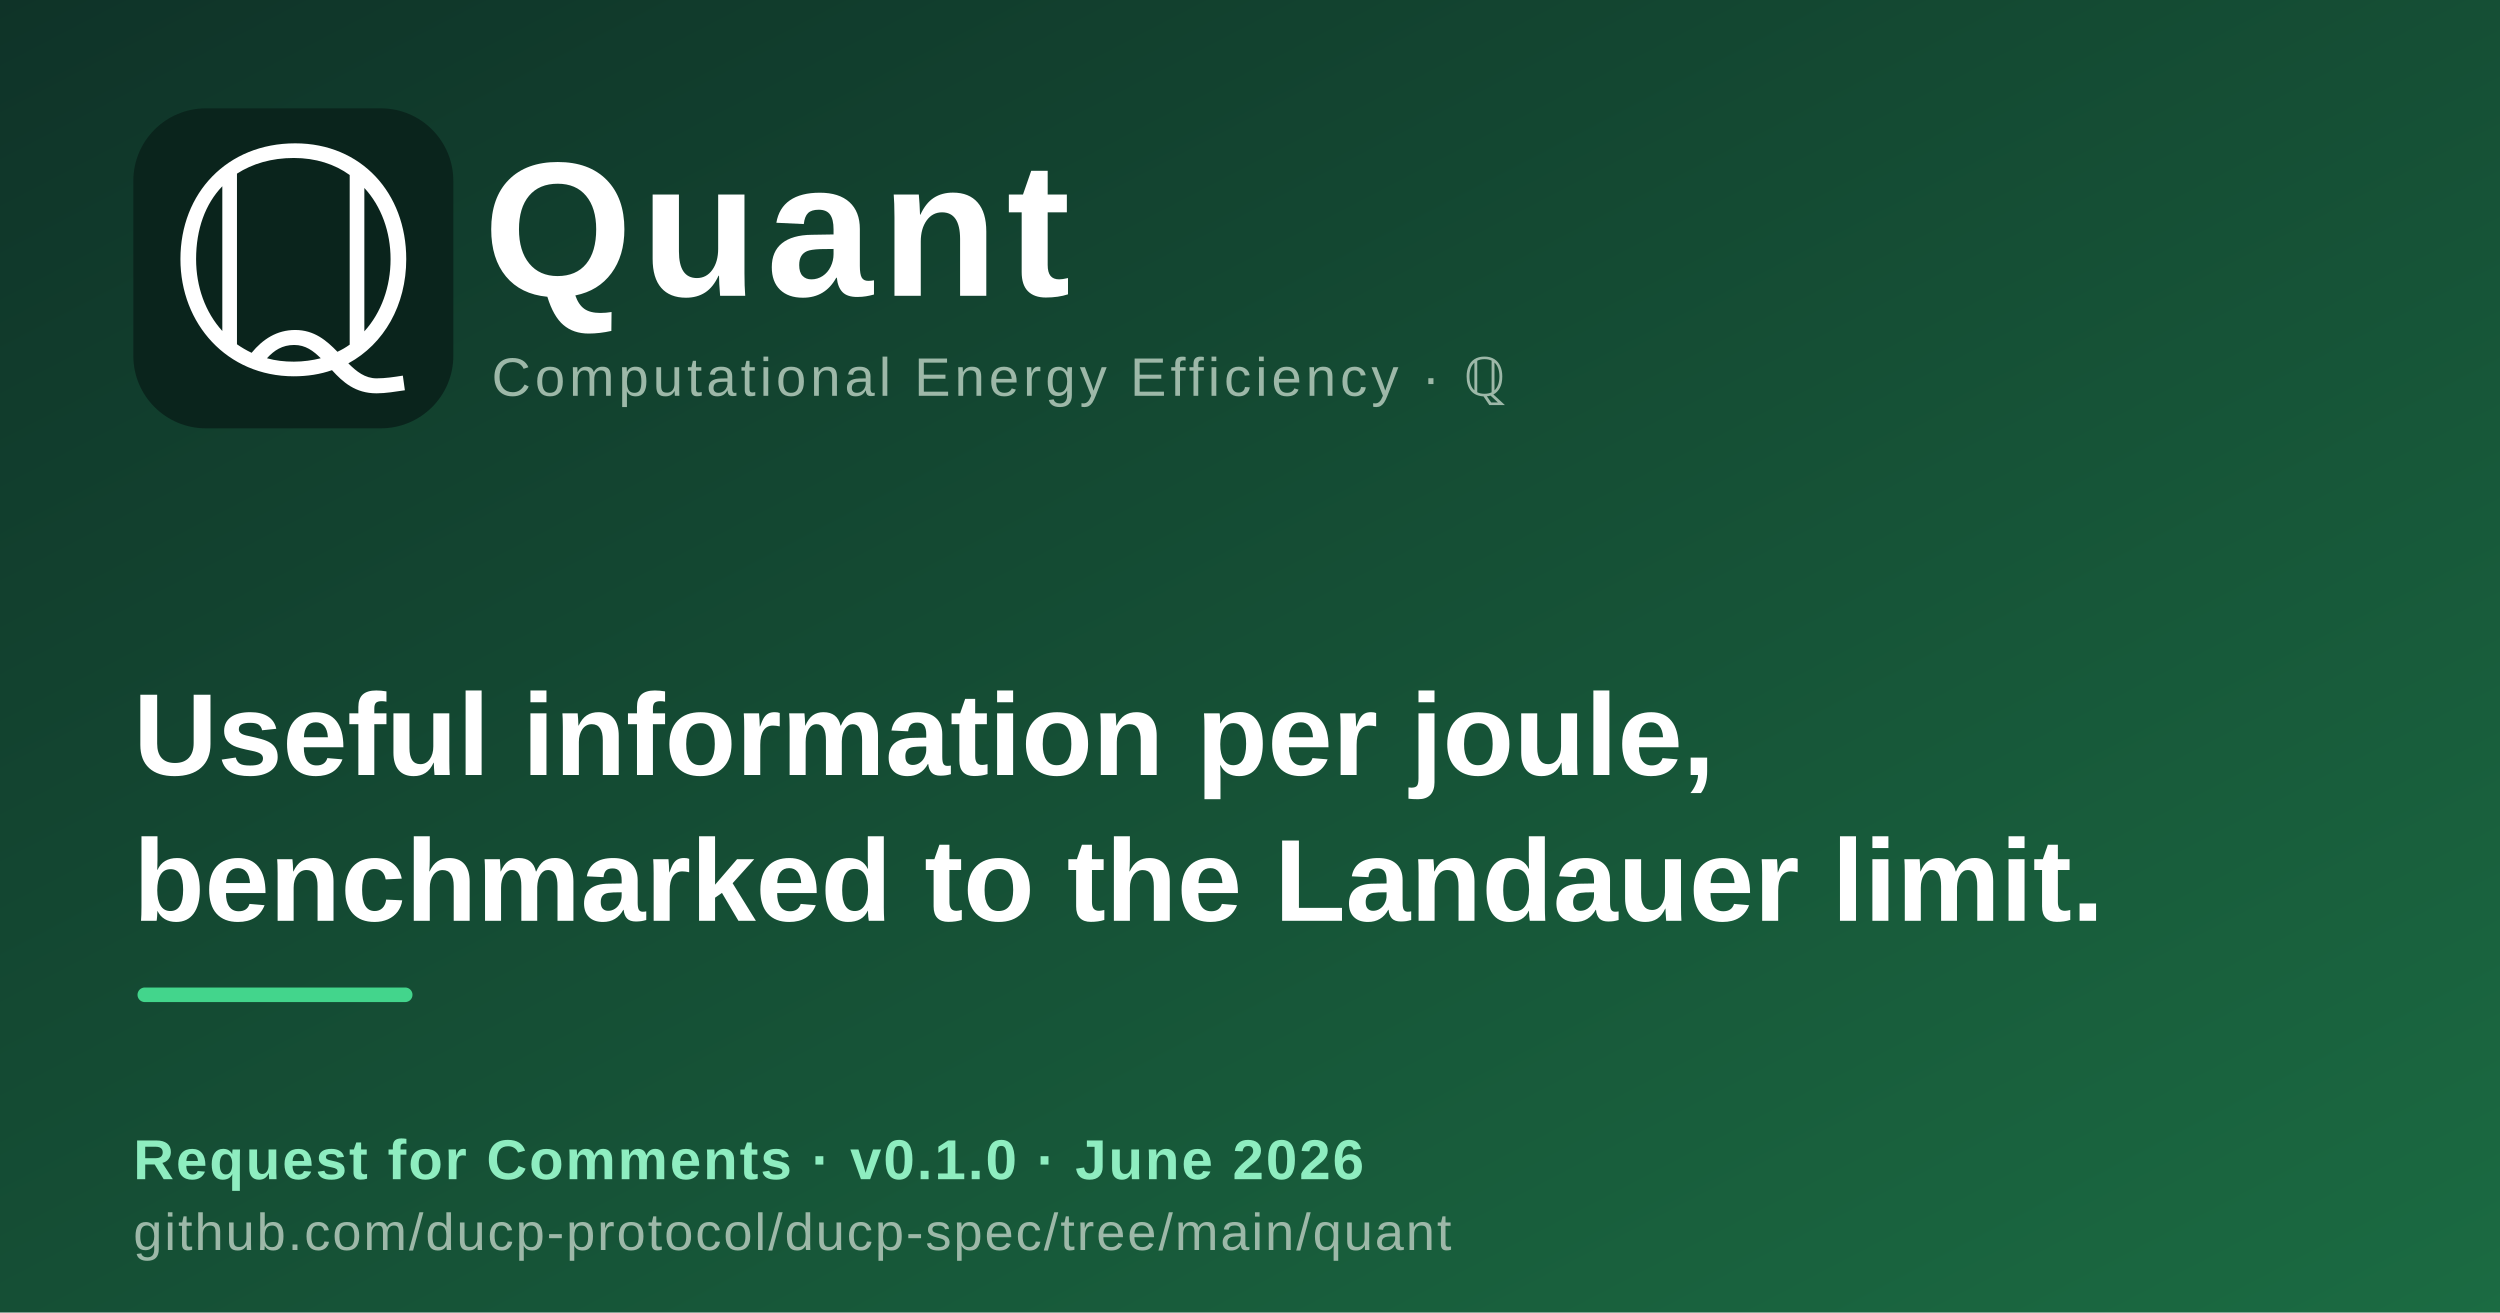
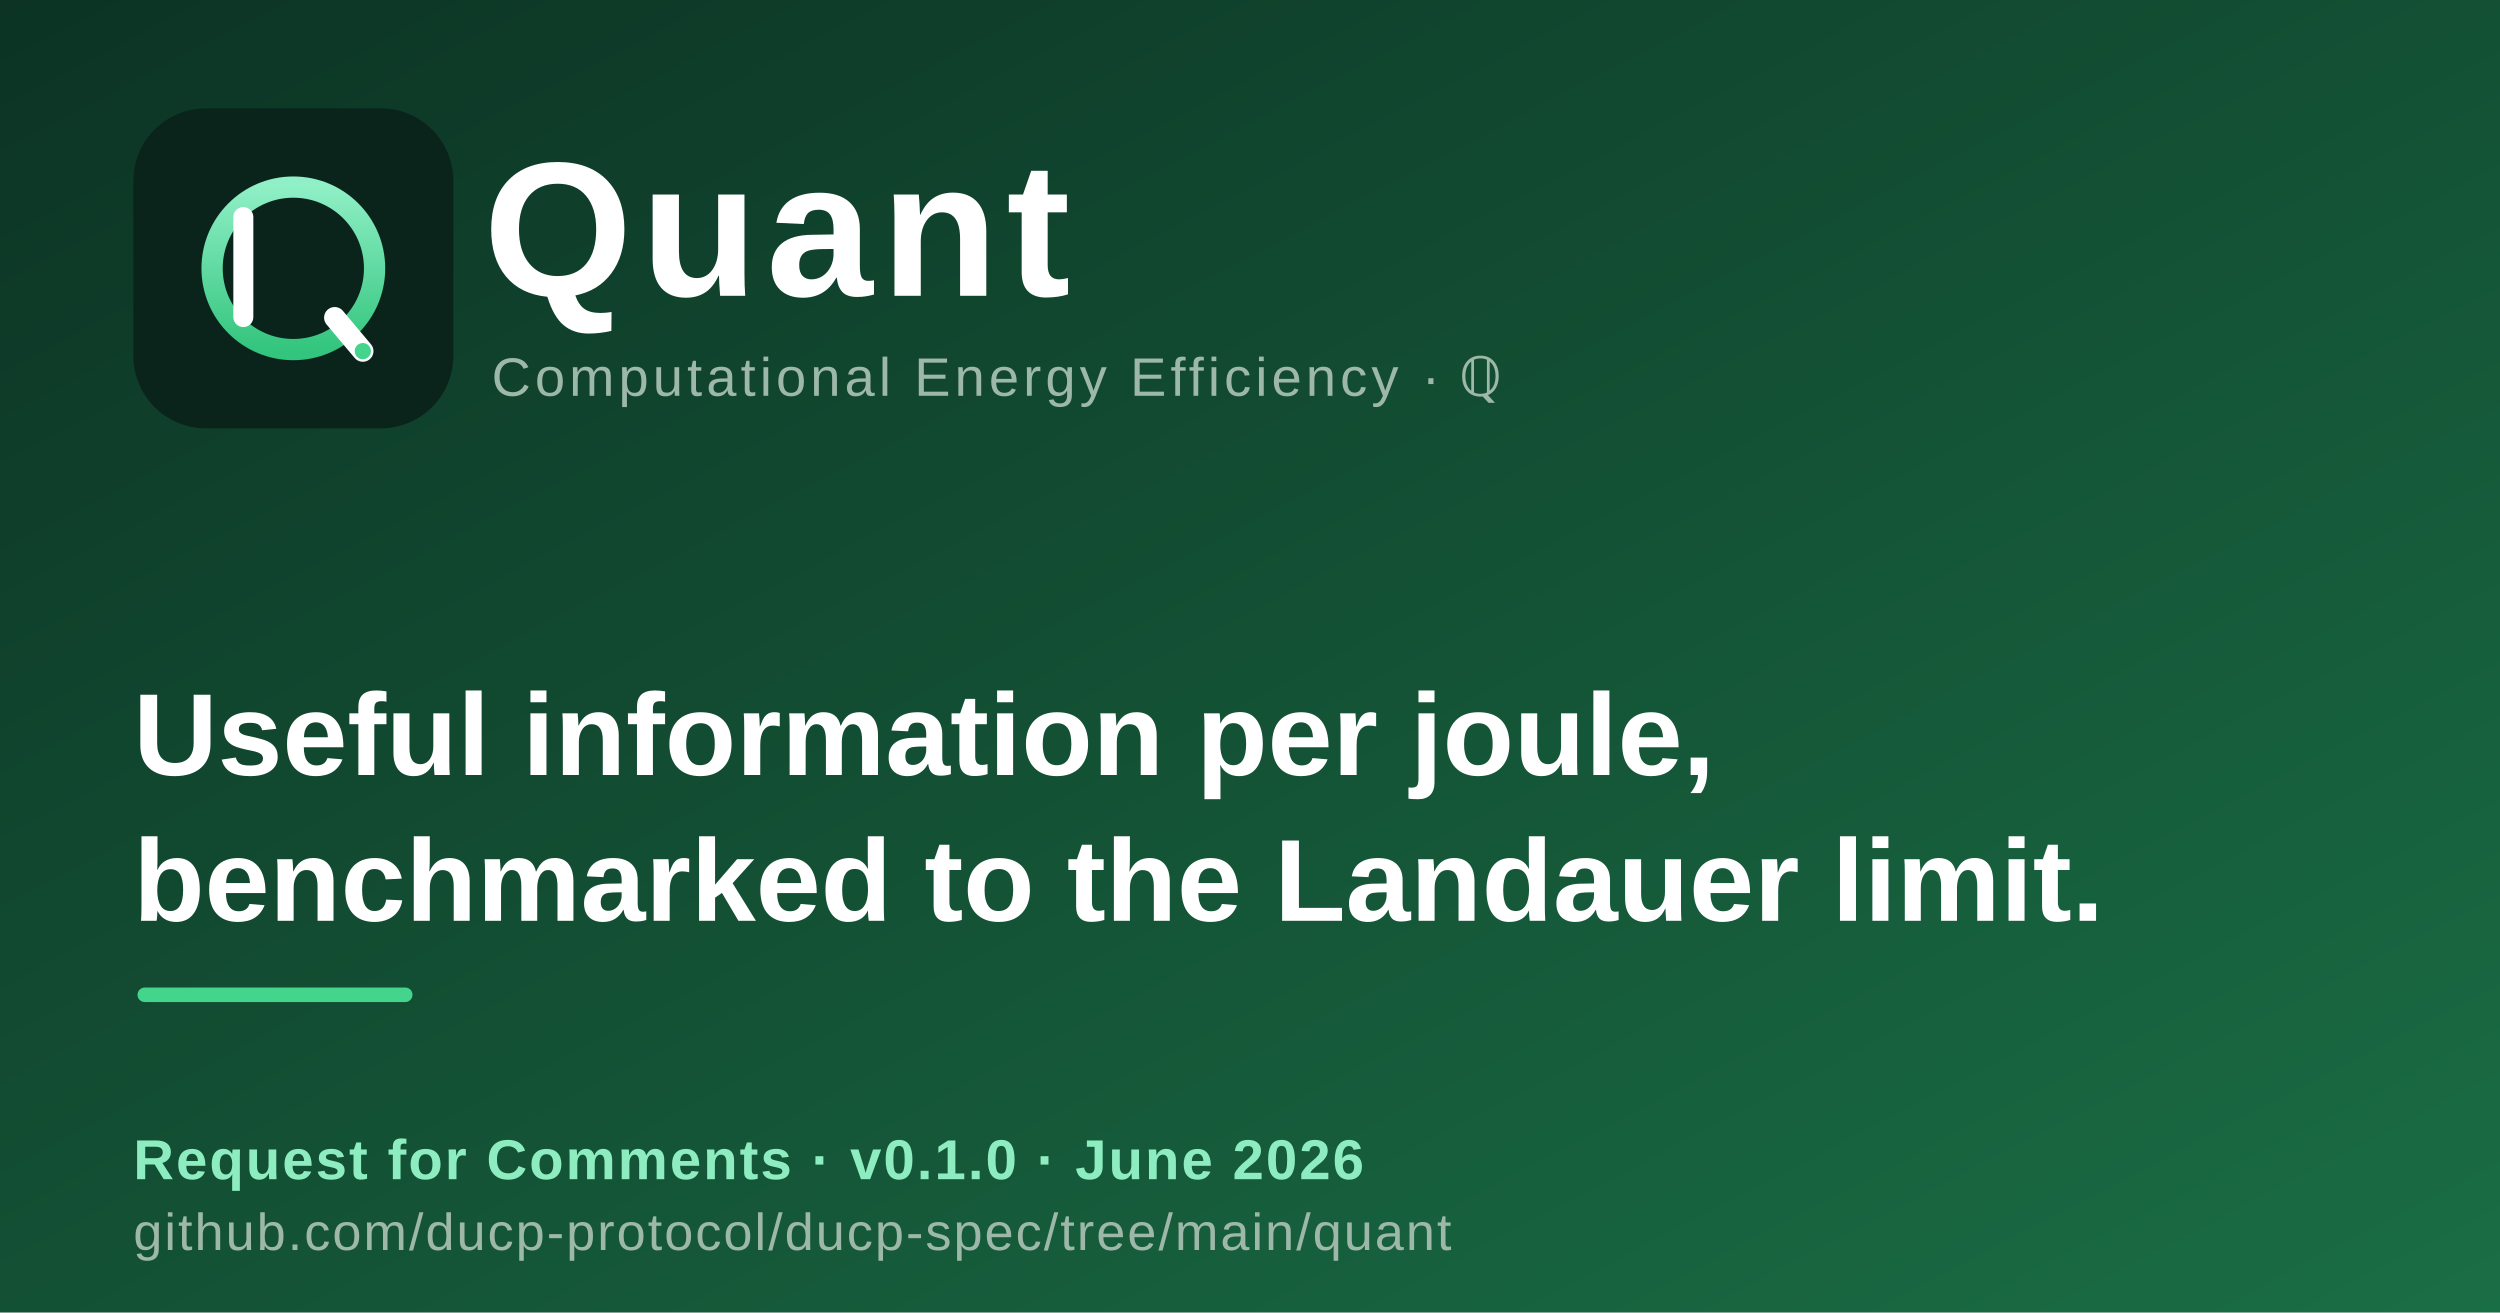
- <svg xmlns="http://www.w3.org/2000/svg" width="1200" height="630" viewBox="0 0 1200 630" role="img" aria-label="The Quant (ℚ) social card">
+ <svg xmlns="http://www.w3.org/2000/svg" width="1200" height="630" viewBox="0 0 1200 630" role="img" aria-label="The Quant social card">
  <defs>
    <linearGradient id="qcbg" x1="0" y1="0" x2="1" y2="1">
-       <stop offset="0" stop-color="#0F3328" />
-       <stop offset="1" stop-color="#1B6B42" />
+       <stop offset="0" stop-color="#0C3324" />
+       <stop offset="1" stop-color="#1A6E45" />
+     </linearGradient>
+     <linearGradient id="qig" x1="0" y1="0" x2="0" y2="1">
+       <stop offset="0" stop-color="#8FEFC6" />
+       <stop offset="1" stop-color="#33C57D" />
    </linearGradient>
  </defs>
  <rect width="1200" height="630" fill="url(#qcbg)" />
  <g transform="translate(64,52) scale(0.30)">
    <rect width="512" height="512" rx="116" fill="#0A241C" />
-     <path d="M256.817 428.752C278.616 428.752 299.324 425.482 317.853 418.943C335.292 438.016 354.91 456.0 389.243 456.0C403.956 456.0 419.215 453.275 434.474 451.095L431.204 427.662C417.58 429.842 403.411 432.022 389.243 432.022C370.714 432.022 357.09 421.123 344.011 408.044C401.232 376.981 436.654 314.856 436.654 241.286C436.654 135.564 364.719 56 258.997 56C150.005 56 75.346 135.564 75.346 241.286C75.346 344.828 150.005 428.752 256.817 428.752ZM189.243 391.15C181.068 387.335 172.894 382.431 165.809 377.526V104.501C190.332 88.698 220.85 79.433 256.817 79.433C291.695 79.433 322.213 89.243 346.191 106.681V378.071C340.196 382.431 333.657 386.245 326.572 389.515C309.134 371.531 289.515 354.638 258.997 354.638C229.569 354.638 207.226 369.351 189.243 391.15ZM142.376 356.272C115.128 326.3 100.414 285.428 100.414 241.286C100.414 193.33 115.128 153.003 142.376 124.665ZM369.624 127.39C396.872 156.817 411.586 197.689 411.586 241.286C411.586 285.428 396.872 326.845 369.624 356.817ZM256.817 405.319C241.559 405.319 227.39 403.684 213.766 399.869C225.21 387.335 238.289 378.616 257.362 378.616C275.346 378.616 287.88 387.88 299.869 399.869C286.79 403.139 272.076 405.319 256.817 405.319Z" fill="#FFFFFF" fill-rule="evenodd" />
+     <circle cx="256" cy="256" r="130" fill="none" stroke="url(#qig)" stroke-width="34" />
+     <line x1="176" y1="174" x2="176" y2="334" stroke="#FFFFFF" stroke-width="32" stroke-linecap="round" />
+     <line x1="322.2" y1="334.9" x2="367.2" y2="388.5" stroke="#FFFFFF" stroke-width="34" stroke-linecap="round" />
+     <circle cx="367.2" cy="388.5" r="13" fill="#43D58C" />
  </g>
  <text x="232" y="142" font-family="Arial, Helvetica, sans-serif" font-size="92" font-weight="700" letter-spacing="4" fill="#FFFFFF">Quant</text>
-   <text x="236" y="190" font-family="Arial, Helvetica, sans-serif" font-size="26" font-weight="400" letter-spacing="2" fill="#9DB8A8">Computational Energy Efficiency · ℚ</text>
+   <text x="236" y="190" font-family="Arial, Helvetica, sans-serif" font-size="26" font-weight="400" letter-spacing="2" fill="#9DB8A8">Computational Energy Efficiency · <tspan font-family="DejaVu Sans, sans-serif">ℚ</tspan>
+   </text>
  <text x="64" y="372" font-family="Arial, Helvetica, sans-serif" font-size="56" font-weight="700" fill="#FFFFFF">Useful information per joule,</text>
  <text x="64" y="442" font-family="Arial, Helvetica, sans-serif" font-size="56" font-weight="700" fill="#FFFFFF">benchmarked to the Landauer limit.</text>
  <rect x="66" y="474" width="132" height="7" rx="3.5" fill="#43D58C" />
  <text x="64" y="566" font-family="Arial, Helvetica, sans-serif" font-size="27" font-weight="700" letter-spacing="1" fill="#8EEDC0">Request for Comments · v0.1.0 · June 2026</text>
  <text x="64" y="600" font-family="Arial, Helvetica, sans-serif" font-size="25" font-weight="400" letter-spacing="1" fill="#9DB8A8">github.com/ducp-protocol/ducp-spec/tree/main/quant</text>
</svg>
